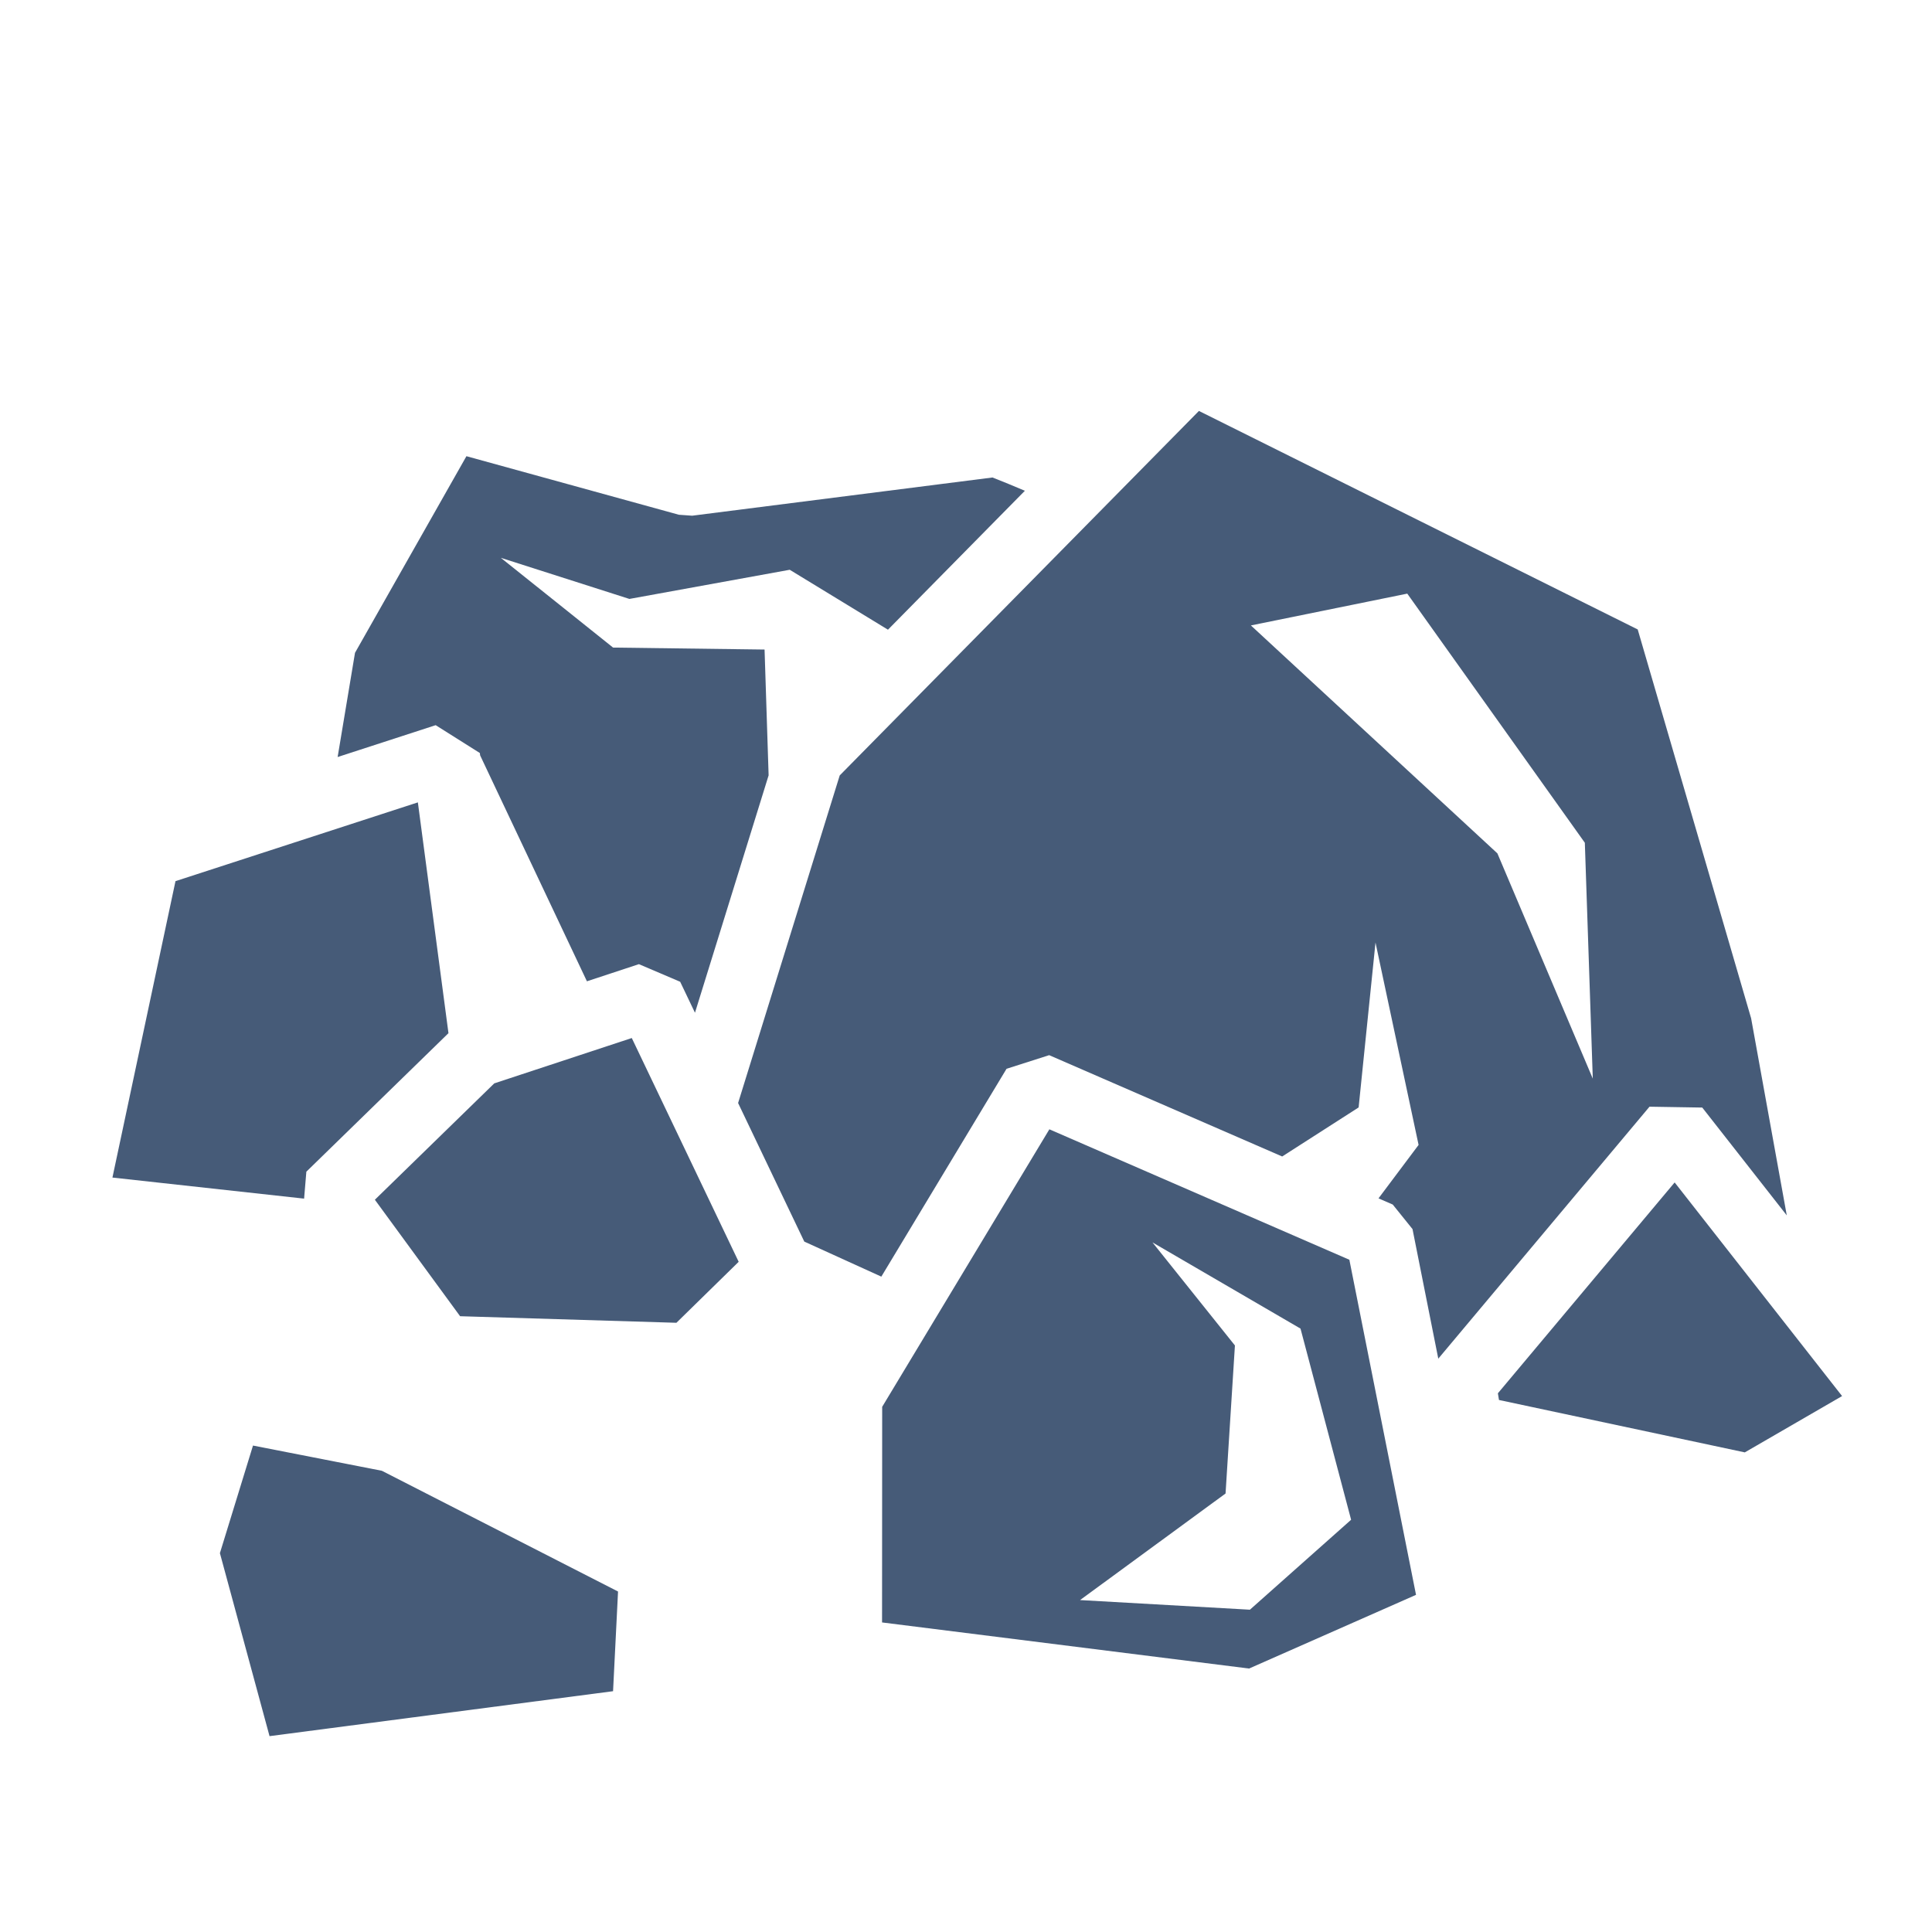
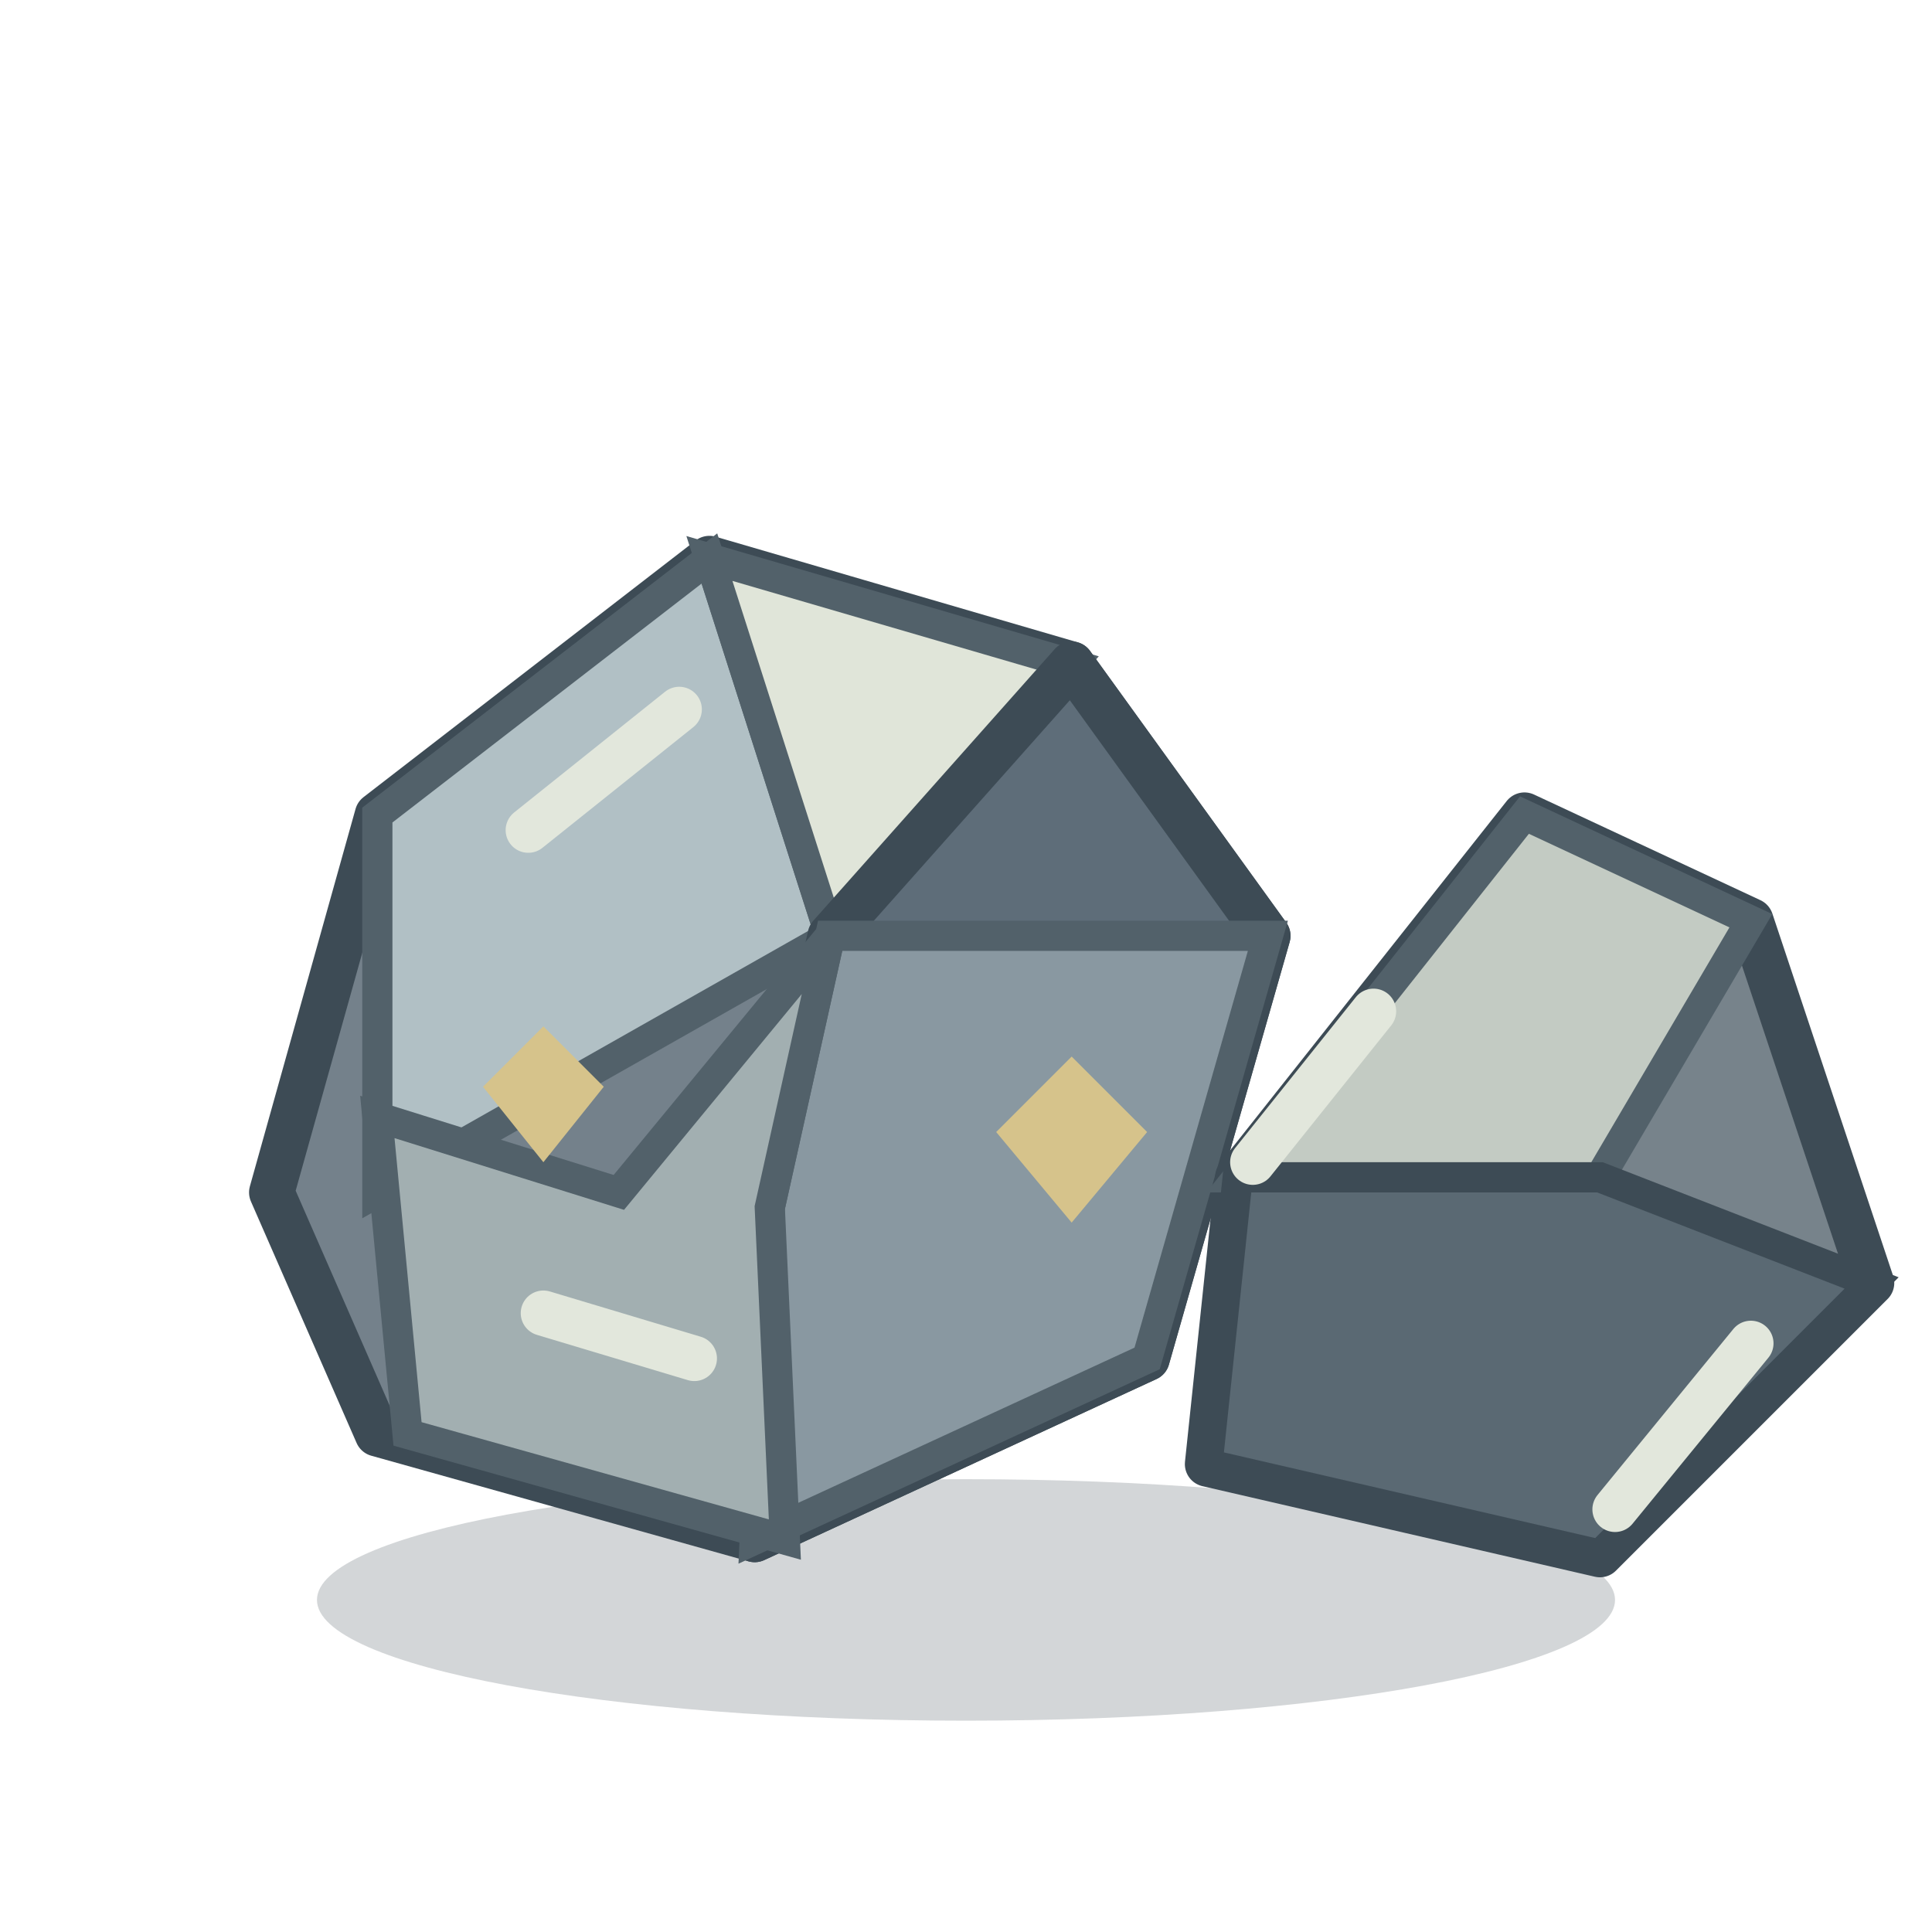
- <svg xmlns="http://www.w3.org/2000/svg" width="1em" height="1em" viewBox="0 0 512 512">
-   <path fill="#465b78" d="m317.727 108.904l-95.192 96.592l-26.93 86.815l17.54 36.723l20.417 9.287l33.182-55.082l11.297-3.61l61.75 26.85l20.26-12.998l4.47-43.7l11.42 53.634l-10.622 14.162l3.772 1.64l5.238 6.5l6.832 34.343l55.977-66.775l13.98.23l22.397 28.575l-9.453-52.244L434.01 166.81l-116.28-57.906zM123.61 120.896L94.08 173l-4.603 27.62l25.98-8.442l11.704 7.377l.084.634l28.295 59.865l13.773-4.543l10.94 4.668l3.922 8.21l19.517-62.917l-1.074-33.336l-40.15-.522l-29.732-23.78l34.06 10.888l42.49-7.727l26.034 15.88l36.282-36.815a333 333 0 0 0-8.58-3.52l-79.58 10.126l-3.528-.25l-56.307-15.52zm249.33 36.422l47.058 66.02l2.107 62.51l-25.283-59.698l-65.322-60.404zm-262.2 55.32l-64.234 20.876l-16.71 78.552l50.794 5.582l.596-7.14l37.662-36.707l-8.108-61.16zm56.688 62.45l-36.44 12.016l-31.644 30.84l22.588 30.867l57.326 1.74l16.5-16.16zm110.666 24.19l-44.307 73.546l-.033 57.14l97.264 12.216l44.242-19.528l-17.666-88.806zM443.8 313.36l-46.843 55.876l.287 1.774l65.147 13.887l25.78-14.926l-44.37-56.613zm-138.382 15.89l39.23 22.842l13.41 50.658l-26.82 23.838l-45.015-2.553l38.562-28.242l2.483-39.23zm-238.37 53.838l-8.77 28.51l13.152 48.498l91.037-11.91l1.32-26.418l-62.582-31.995l-34.156-6.684z" />
+ <svg xmlns="http://www.w3.org/2000/svg" viewBox="0 0 128 128">
+   <ellipse cx="64" cy="106" rx="43" ry="8" fill="#24323b" opacity=".2" />
+   <path d="m18 79 7-25 22-17 24 7 13 18-8 28-26 12-25-7z" fill="#74818b" stroke="#3d4b55" stroke-width="3" stroke-linejoin="round" />
+   <path d="m25 54 22-17 8 25-30 17z" fill="#b1c0c5" stroke="#52616a" stroke-width="2" />
+   <path d="m47 37 24 7-16 18z" fill="#e0e5d9" stroke="#52616a" stroke-width="2" />
+   <path d="m55 62 16-18 13 18-8 28-26 12 1-22z" fill="#5e6d79" stroke="#3d4b55" stroke-width="3" stroke-linejoin="round" />
+   <path d="m55 62 29 0-8 28-26 12 1-22z" fill="#8998a1" stroke="#52616a" stroke-width="2" />
+   <path d="m41 79 14-17-4 18 1 22-25-7-2-21z" fill="#a2afb1" stroke="#52616a" stroke-width="2" />
+   <path d="m82 78 19-24 15 7 8 24-18 18-26-6z" fill="#77838b" stroke="#3d4b55" stroke-width="3" stroke-linejoin="round" />
+   <path d="m101 54 15 7-10 17-24 0z" fill="#c3cbc3" stroke="#52616a" stroke-width="2" />
+   <path d="m82 78 24 0 18 7-18 18-26-6z" fill="#5a6973" stroke="#3d4b55" stroke-width="2" />
+   <path d="m35 55 10-8m-9 40 10 3m37-13 8-10m16 33 9-11" fill="none" stroke="#e2e7dc" stroke-width="3" stroke-linecap="round" />
+   <path d="m66 75 5-5 5 5-5 6zm-34-3 4-4 4 4-4 5z" fill="#d6c38b" />
</svg>
